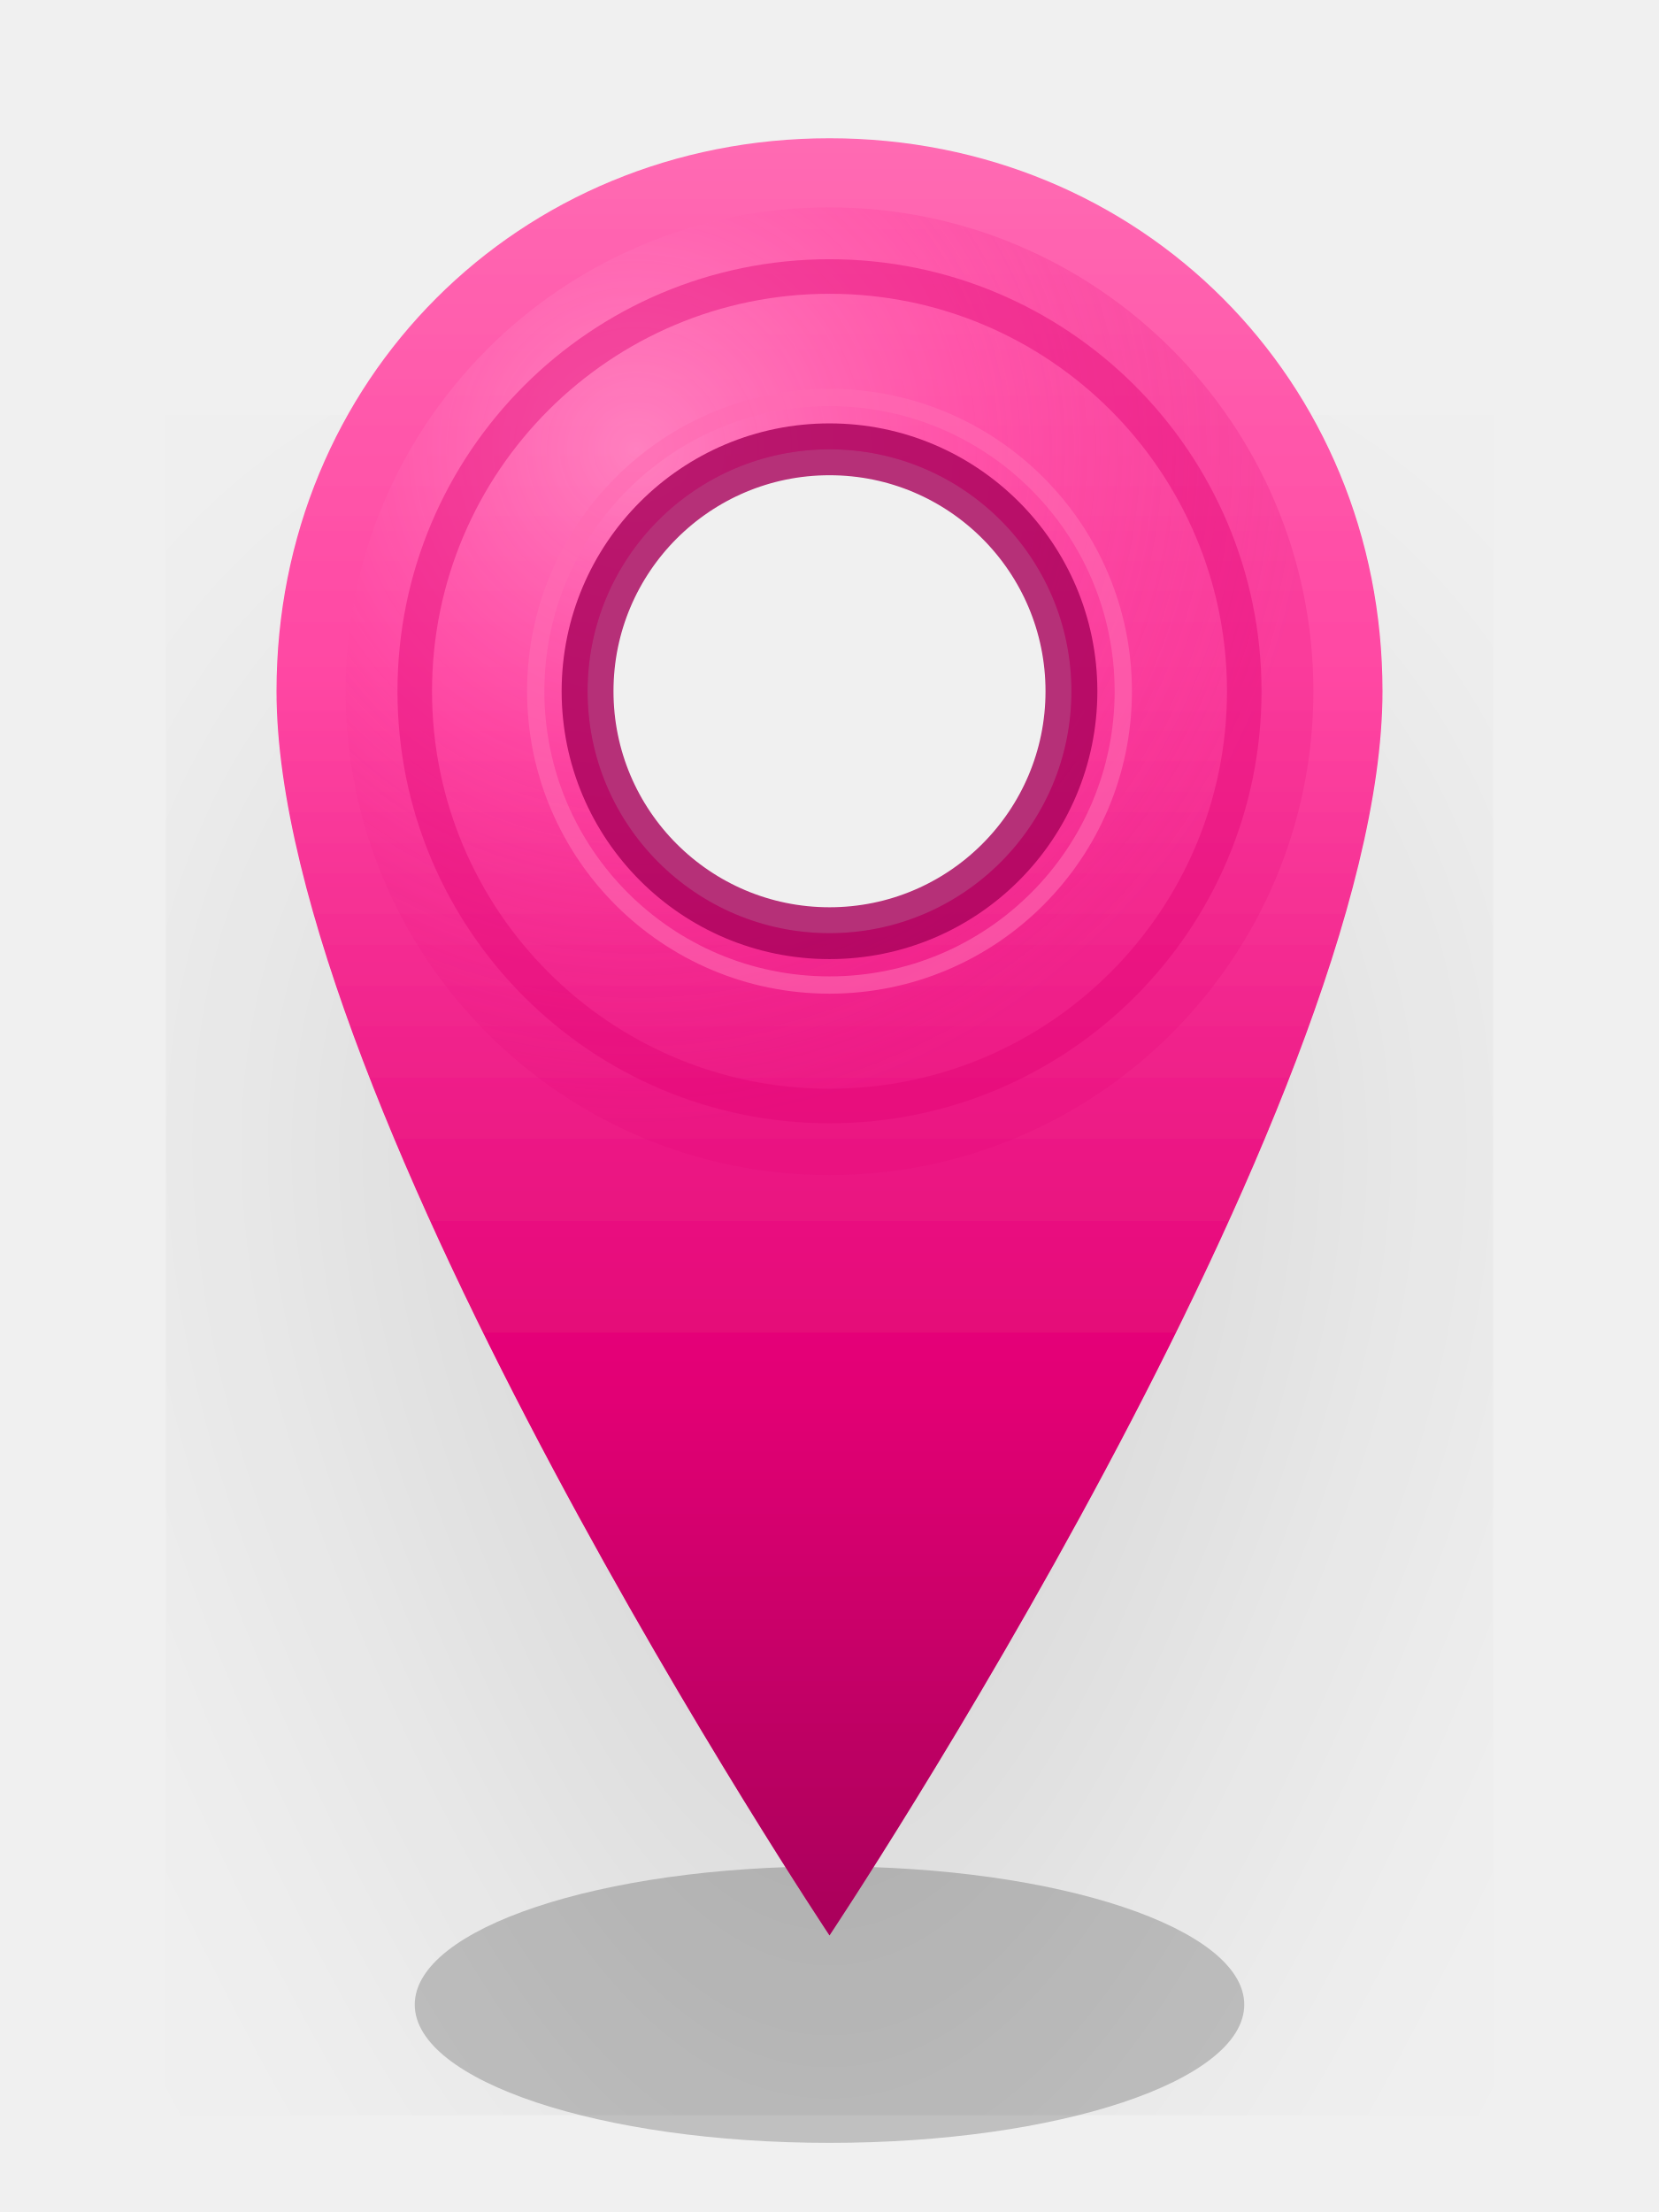
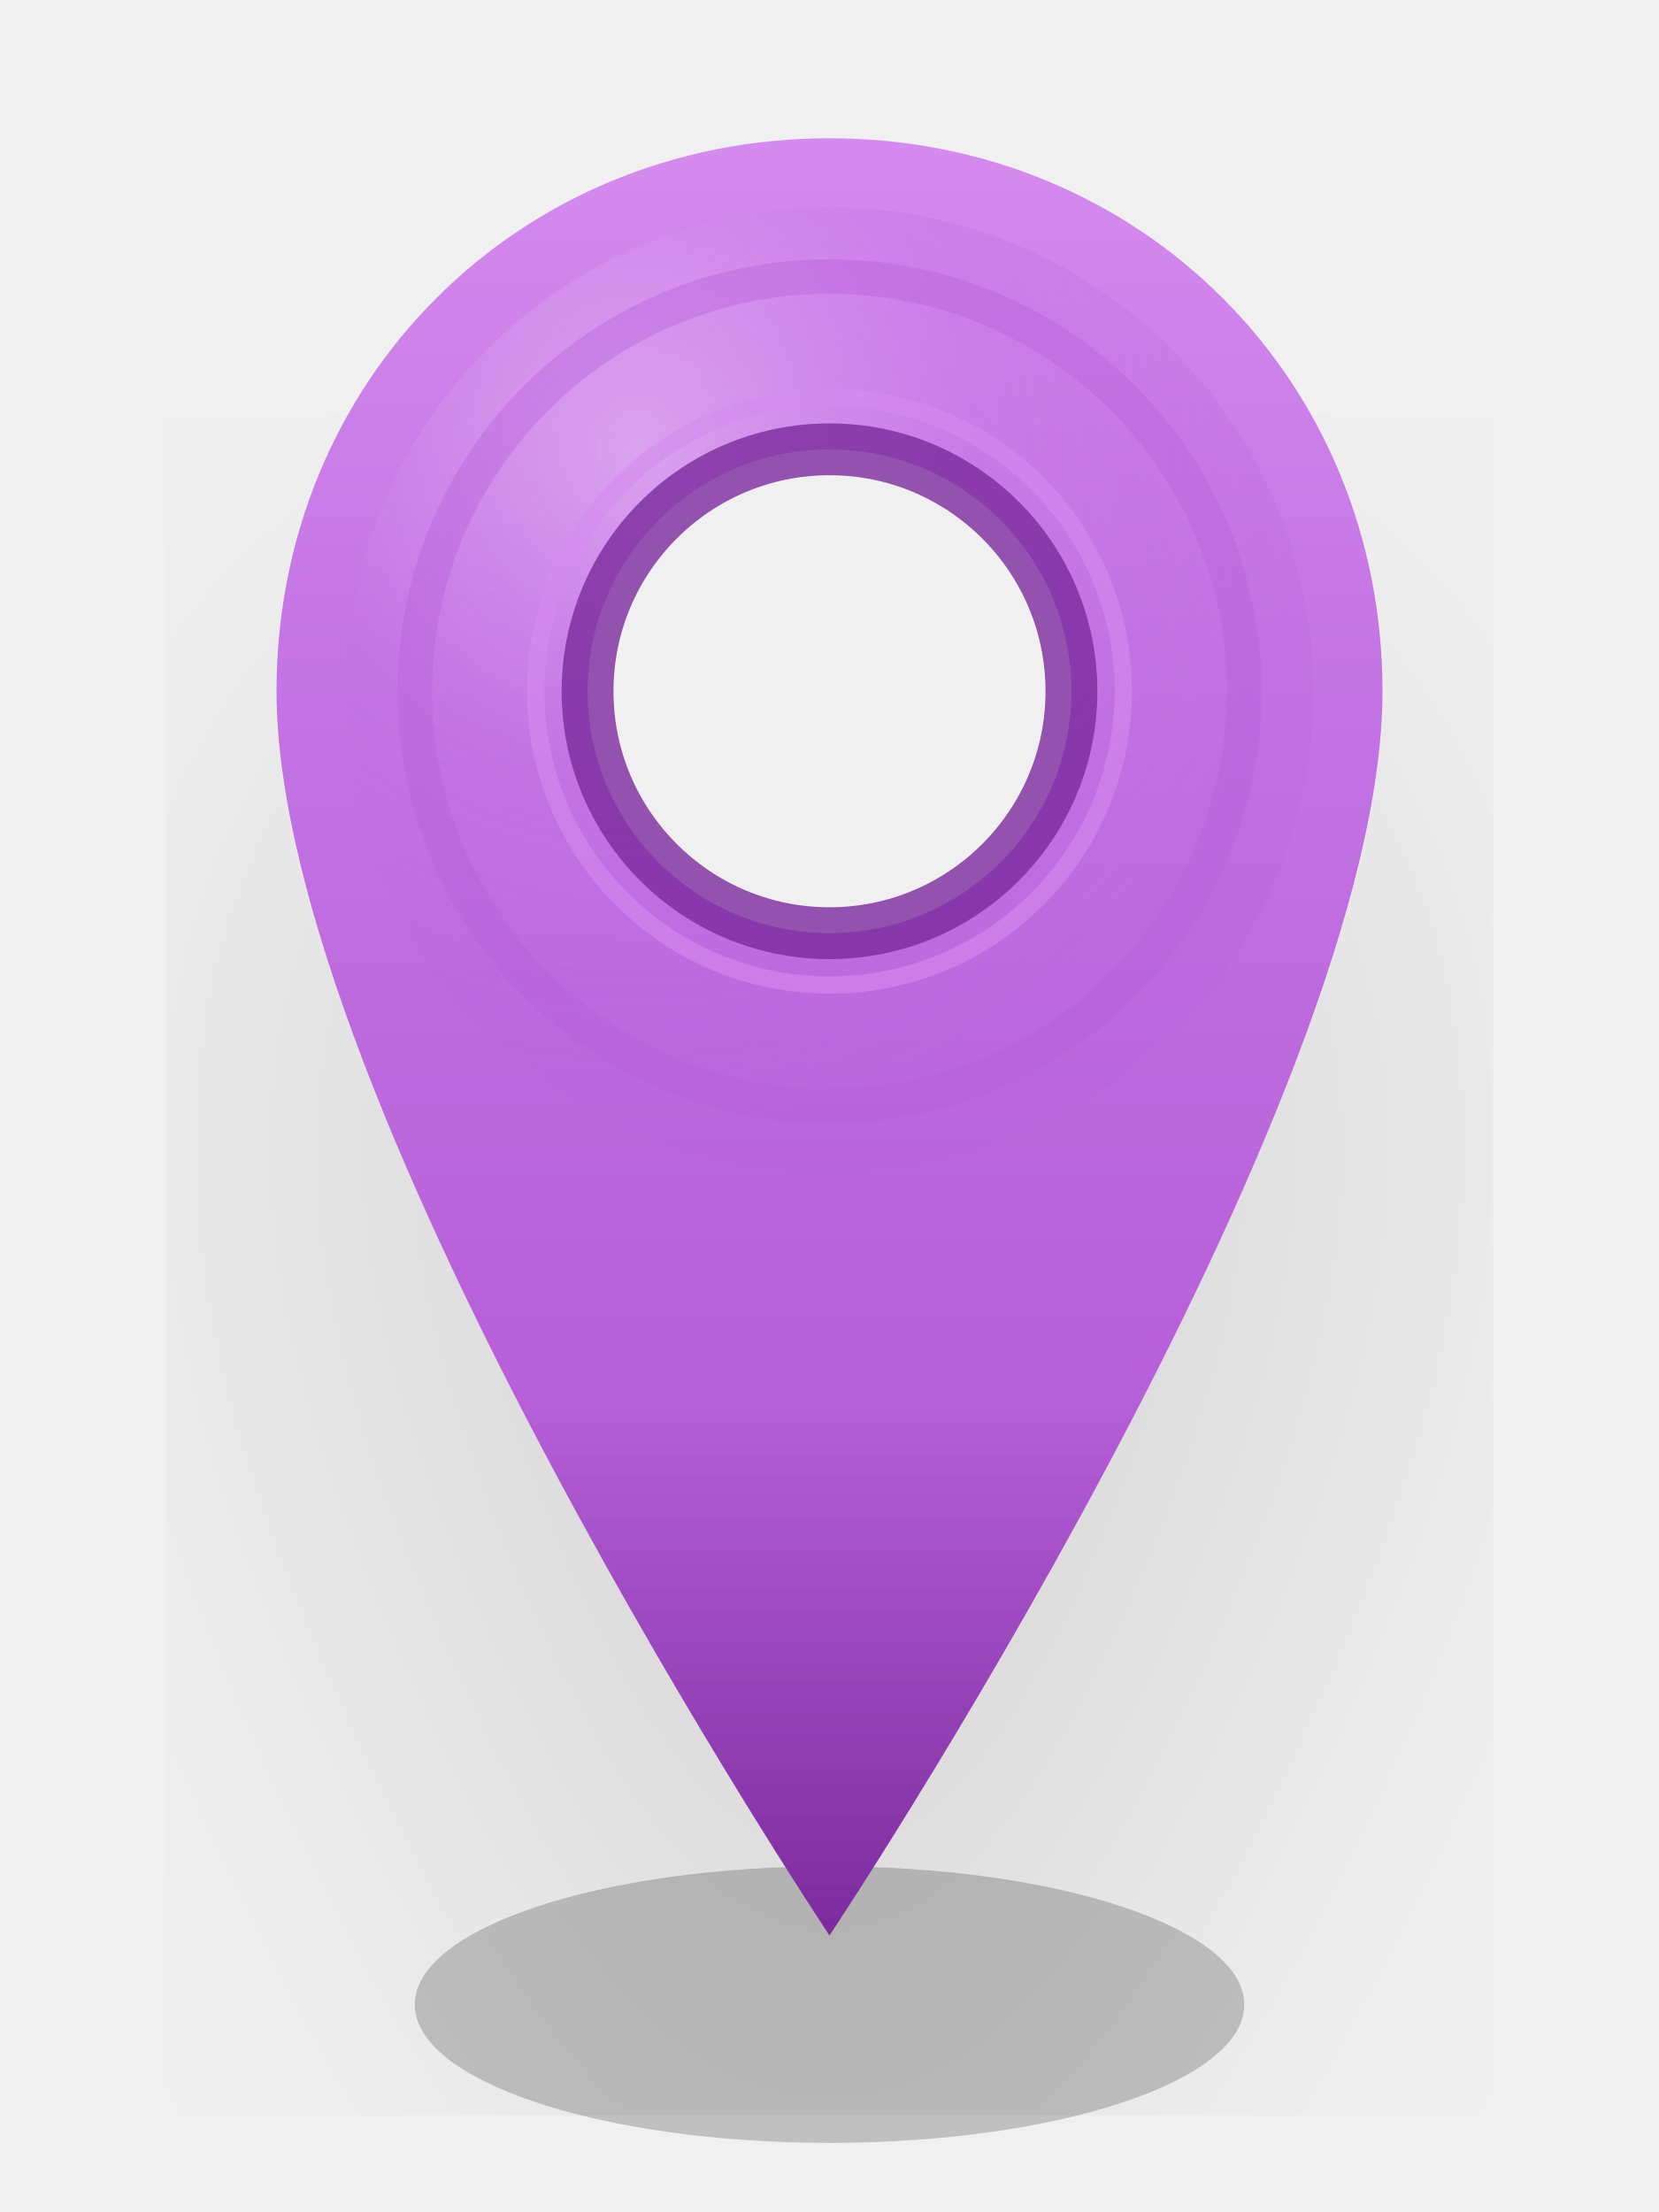
<svg xmlns="http://www.w3.org/2000/svg" version="1.1" width="48" height="64" viewBox="0 0 48 64">
  <defs>
    <linearGradient id="markerGradient" x1="0%" y1="0%" x2="0%" y2="100%">
-       <stop offset="0%" style="stop-color:#FF6BB3;stop-opacity:1" />
-       <stop offset="30%" style="stop-color:#FF47A3;stop-opacity:1" />
-       <stop offset="70%" style="stop-color:#E20074;stop-opacity:1" />
-       <stop offset="100%" style="stop-color:#A8005A;stop-opacity:1" />
+       <stop offset="0%" style="stop-color:#D58BEE;stop-opacity:1" />
+       <stop offset="30%" style="stop-color:#C474E4;stop-opacity:1" />
+       <stop offset="70%" style="stop-color:#B65FD9;stop-opacity:1" />
+       <stop offset="100%" style="stop-color:#7B2A9C;stop-opacity:1" />
    </linearGradient>
    <radialGradient id="sphereGradient" cx="30%" cy="25%" r="70%">
-       <stop offset="0%" style="stop-color:#FFADD6;stop-opacity:0.8" />
-       <stop offset="50%" style="stop-color:#FF47A3;stop-opacity:0.6" />
-       <stop offset="100%" style="stop-color:#E20074;stop-opacity:0.3" />
+       <stop offset="0%" style="stop-color:#ECCBF7;stop-opacity:0.8" />
+       <stop offset="50%" style="stop-color:#C474E4;stop-opacity:0.6" />
+       <stop offset="100%" style="stop-color:#B65FD9;stop-opacity:0.3" />
    </radialGradient>
    <filter id="shadow" x="-100%" y="-100%" width="300%" height="300%">
      <feDropShadow dx="2" dy="4" stdDeviation="3" flood-color="#000000" flood-opacity="0.4" />
      <feDropShadow dx="1" dy="8" stdDeviation="6" flood-color="#000000" flood-opacity="0.2" />
      <feDropShadow dx="0" dy="12" stdDeviation="8" flood-color="#000000" flood-opacity="0.1" />
    </filter>
    <mask id="donutMask">
      <rect width="100%" height="100%" fill="white" />
      <circle cx="24" cy="20" r="7" fill="black" />
    </mask>
    <filter id="innerShadow" x="-50%" y="-50%" width="200%" height="200%">
      <feOffset dx="0" dy="0" />
      <feGaussianBlur stdDeviation="2" result="offset-blur" />
      <feFlood flood-color="#000000" flood-opacity="0.4" />
      <feComposite in2="offset-blur" operator="in" />
      <feComposite in2="SourceGraphic" operator="over" />
    </filter>
  </defs>
  <ellipse cx="24" cy="58" rx="12" ry="4" fill="#000000" opacity="0.2" />
  <path d="M24 4 C15 4 8 11 8 20 C8 32 24 56 24 56 C24 56 40 32 40 20 C40 11 33 4 24 4 Z" fill="url(#markerGradient)" stroke="transparent" stroke-width="2" filter="url(#shadow)" mask="url(#donutMask)" />
  <circle cx="24" cy="20" r="14" fill="url(#sphereGradient)" opacity="0.6" mask="url(#donutMask)" />
-   <circle cx="24" cy="20" r="7" fill="none" stroke="#A8005A" stroke-width="1.5" opacity="0.8" />
-   <circle cx="24" cy="20" r="8.5" fill="none" stroke="#FF6BB3" stroke-width="0.5" opacity="0.6" />
-   <circle cx="24" cy="20" r="12" fill="none" stroke="#E20074" stroke-width="1" opacity="0.4" class="pulse-ring" />
+   <circle cx="24" cy="20" r="7" fill="none" stroke="#7B2A9C" stroke-width="1.5" opacity="0.8" />
+   <circle cx="24" cy="20" r="8.5" fill="none" stroke="#D58BEE" stroke-width="0.5" opacity="0.6" />
+   <circle cx="24" cy="20" r="12" fill="none" stroke="#B65FD9" stroke-width="1" opacity="0.4" class="pulse-ring" />
</svg>
